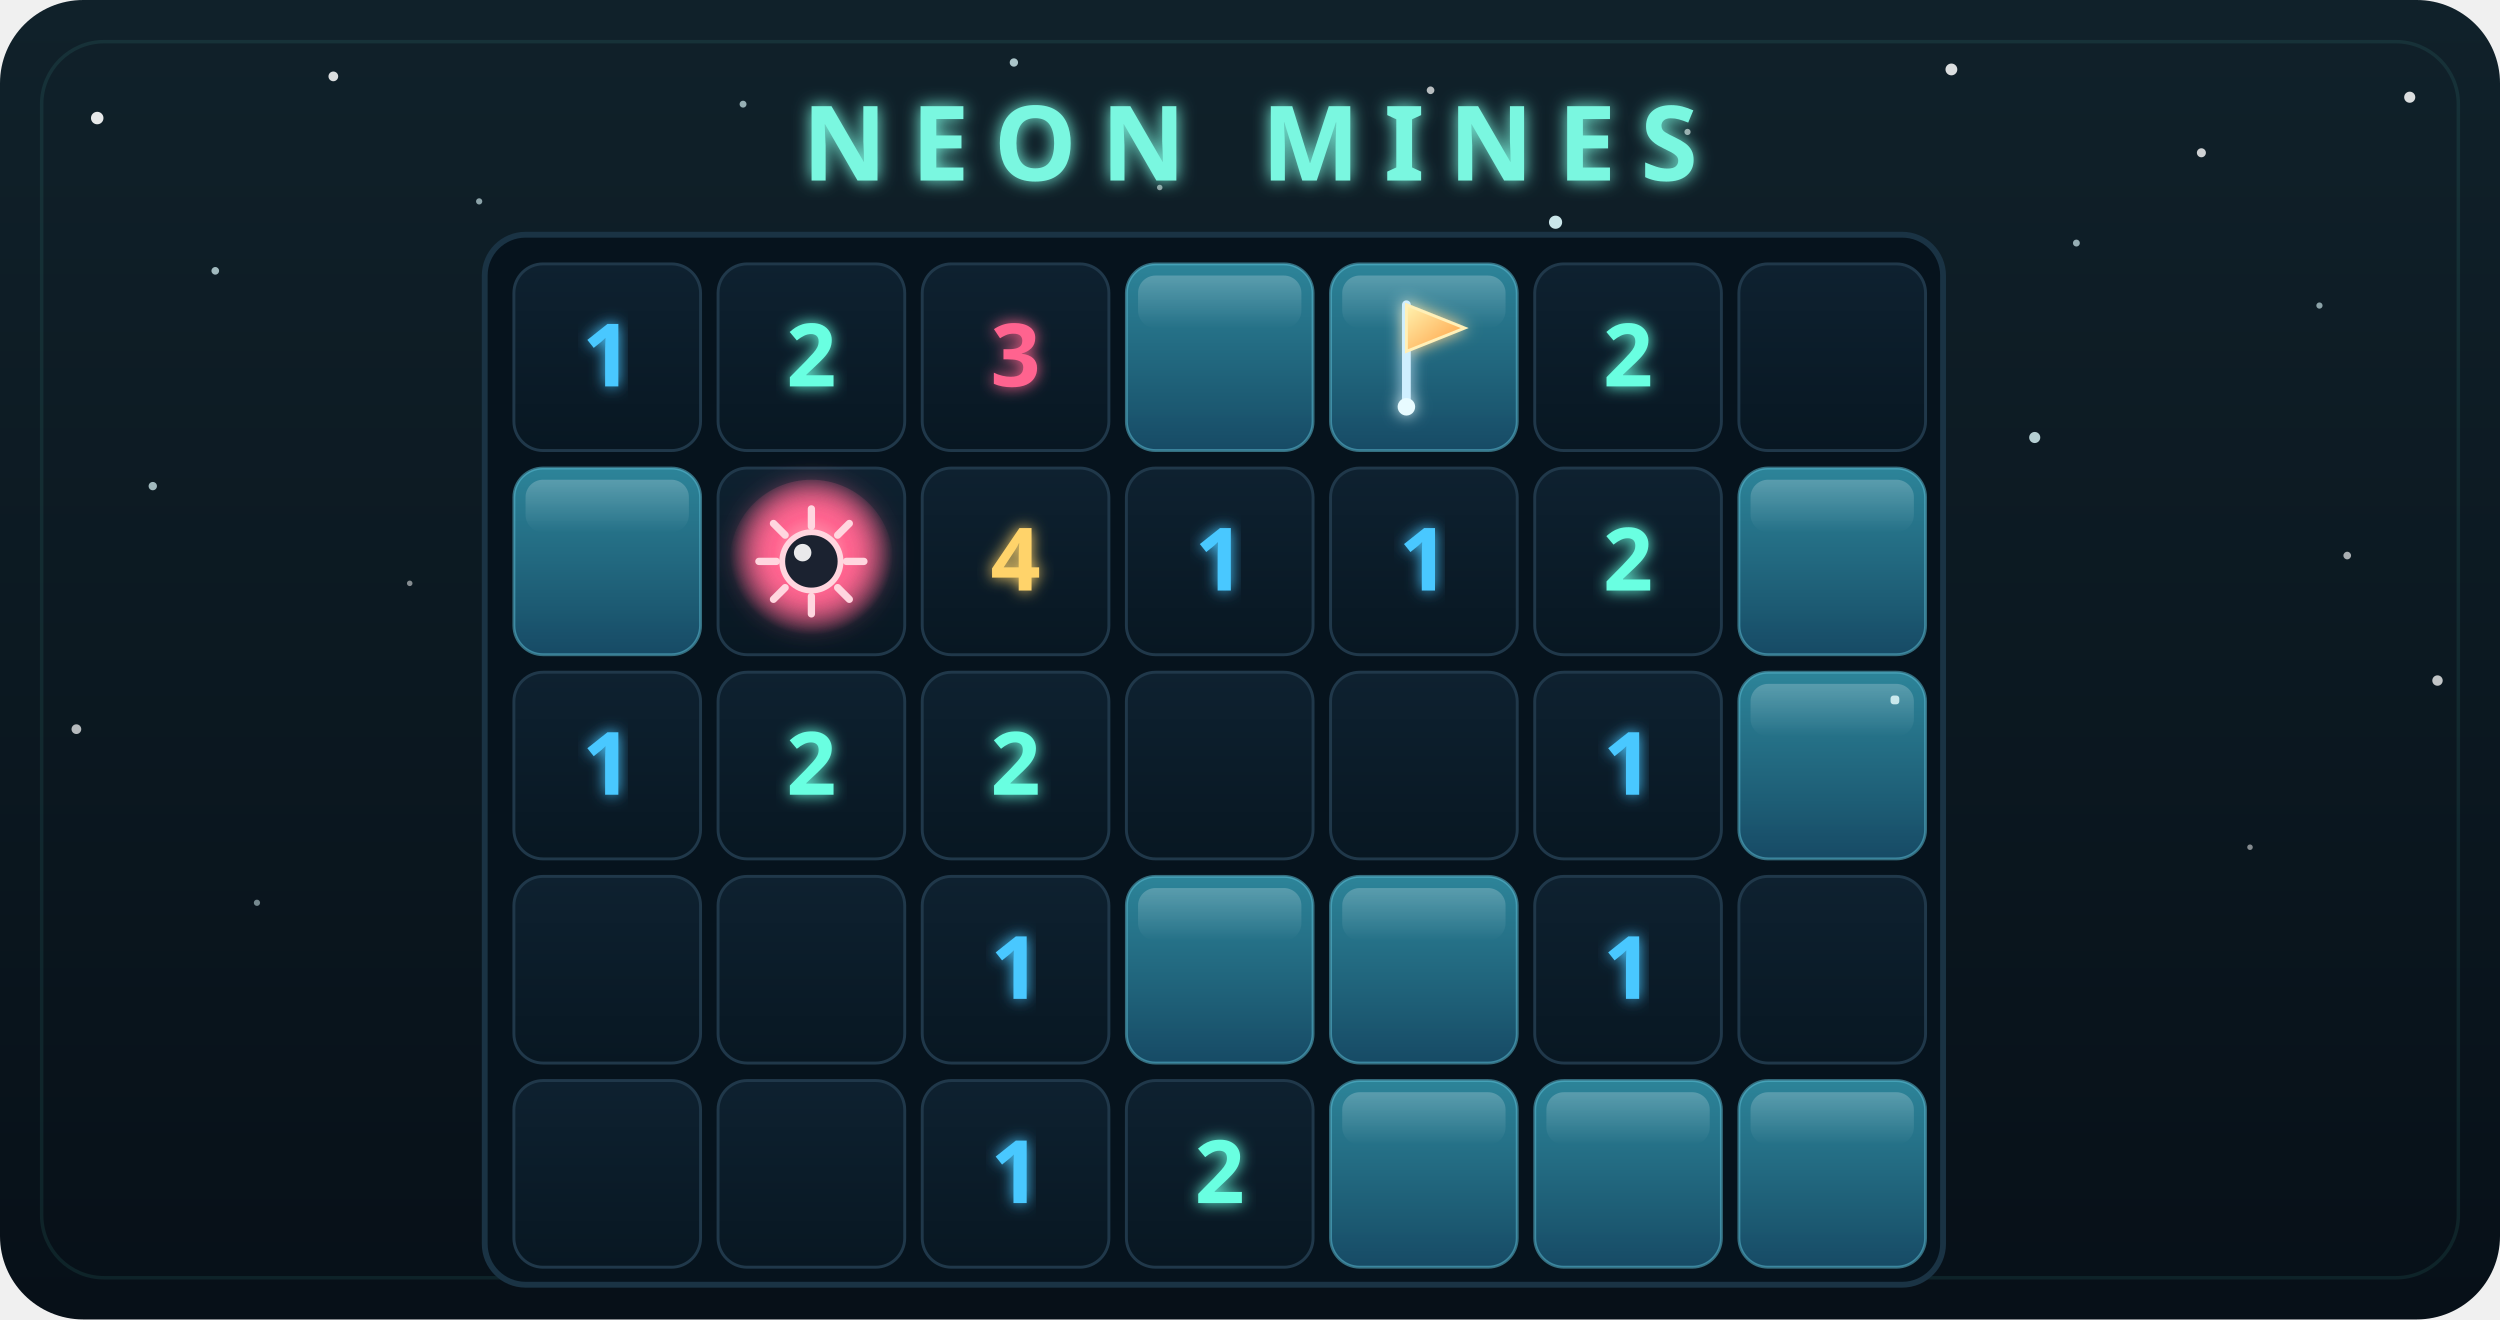
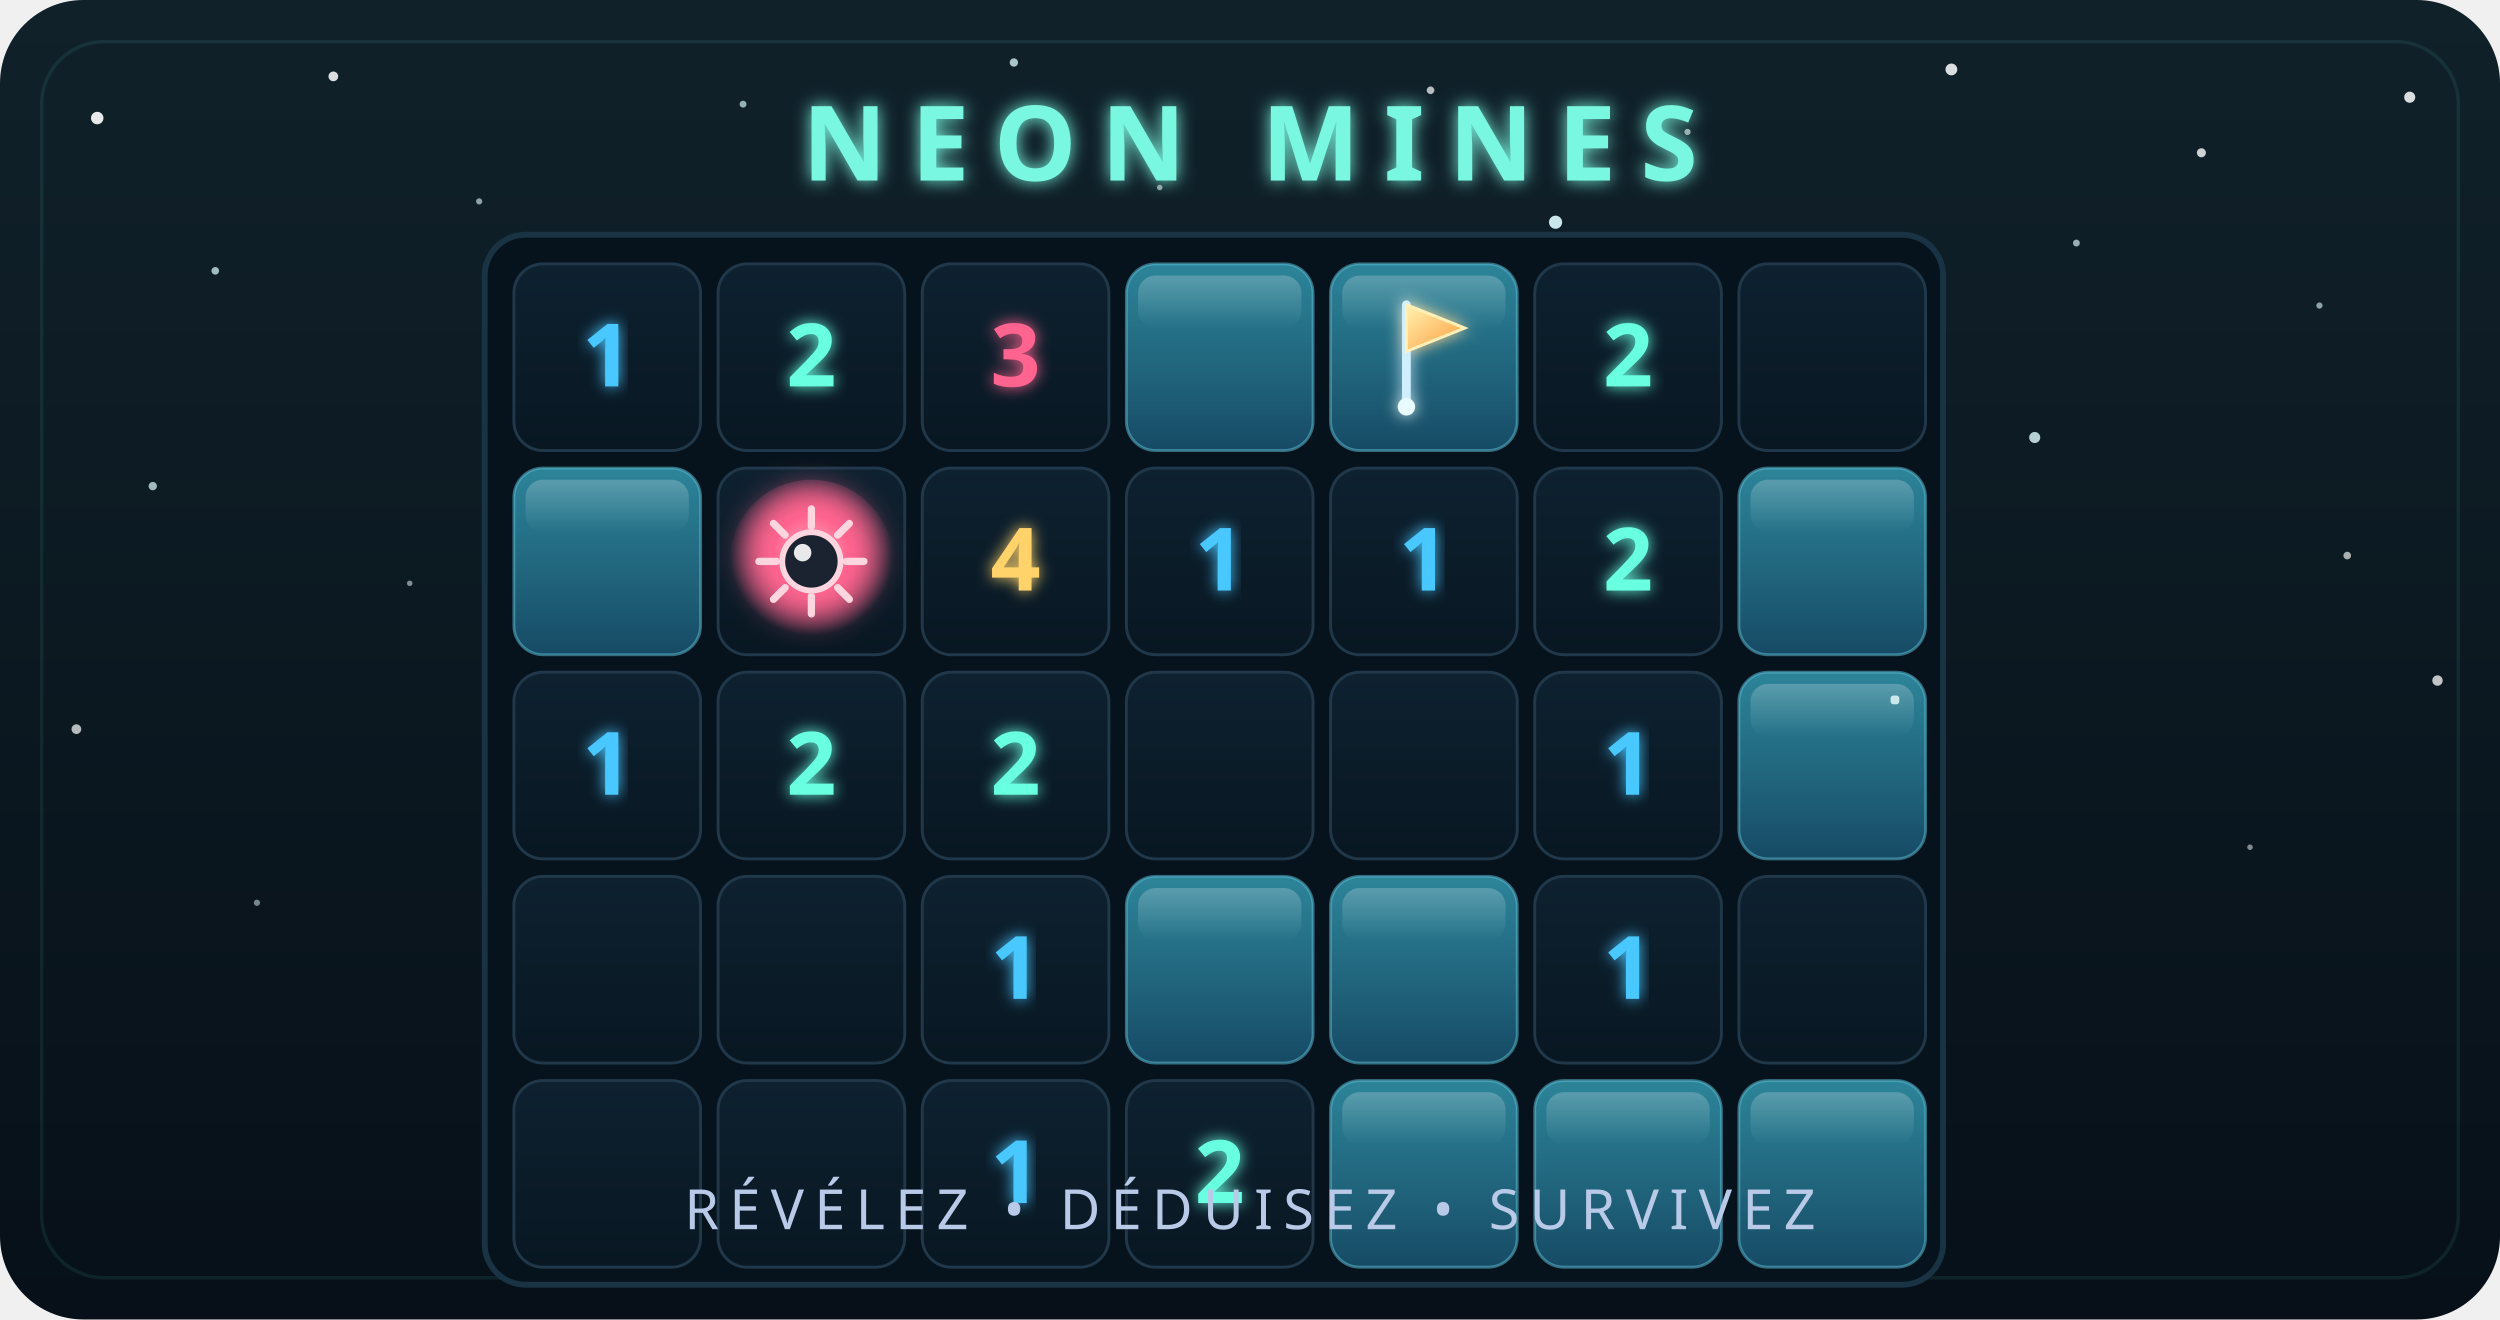
<svg xmlns="http://www.w3.org/2000/svg" viewBox="0 0 720 380" role="img" aria-labelledby="title desc">
  <defs>
    <linearGradient id="bg" x1="0" y1="0" x2="0" y2="1">
      <stop offset="0" stop-color="#10212a" />
      <stop offset="1" stop-color="#071018" />
    </linearGradient>
    <linearGradient id="tile" x1="0" y1="0" x2="0" y2="1">
      <stop offset="0" stop-color="#2f8aa0" stop-opacity="0.95" />
      <stop offset="1" stop-color="#174c66" stop-opacity="0.98" />
    </linearGradient>
    <linearGradient id="tileHi" x1="0" y1="0" x2="0" y2="1">
      <stop offset="0" stop-color="#ffffff" stop-opacity="0.22" />
      <stop offset="1" stop-color="#ffffff" stop-opacity="0" />
    </linearGradient>
    <linearGradient id="rev" x1="0" y1="0" x2="0" y2="1">
      <stop offset="0" stop-color="#0e2130" />
      <stop offset="1" stop-color="#081722" />
    </linearGradient>
    <linearGradient id="flag" x1="0" y1="0" x2="1" y2="1">
      <stop offset="0" stop-color="#fff3b0" />
      <stop offset="1" stop-color="#ff9b3d" />
    </linearGradient>
    <radialGradient id="mineGlow" cx="50%" cy="45%" r="50%">
      <stop offset="0" stop-color="#ffb0be" />
      <stop offset="0.45" stop-color="#ff648f" />
      <stop offset="1" stop-color="#ff648f" stop-opacity="0" />
    </radialGradient>
    <filter id="glowC" x="-40%" y="-40%" width="180%" height="180%">
      <feGaussianBlur stdDeviation="4" result="b" />
      <feMerge>
        <feMergeNode in="b" />
        <feMergeNode in="SourceGraphic" />
      </feMerge>
    </filter>
    <filter id="glowS" x="-30%" y="-30%" width="160%" height="160%">
      <feGaussianBlur stdDeviation="2.5" result="b" />
      <feMerge>
        <feMergeNode in="b" />
        <feMergeNode in="SourceGraphic" />
      </feMerge>
    </filter>
  </defs>
  <rect width="720" height="380" rx="24" fill="url(#bg)" />
  <g class="stars" aria-hidden="true">
    <circle cx="28" cy="34" r="1.8" fill="#ffffff" opacity="0.9" />
    <circle cx="62" cy="78" r="1.1" fill="#dffcff" opacity="0.7" />
    <circle cx="96" cy="22" r="1.4" fill="#ffffff" opacity="0.85" />
    <circle cx="138" cy="58" r="0.9" fill="#dffcff" opacity="0.6" />
    <circle cx="176" cy="96" r="1.6" fill="#ffffff" opacity="0.8" />
    <circle cx="214" cy="30" r="1.0" fill="#dffcff" opacity="0.65" />
    <circle cx="252" cy="72" r="1.8" fill="#ffffff" opacity="0.9" />
    <circle cx="292" cy="18" r="1.2" fill="#dffcff" opacity="0.75" />
    <circle cx="334" cy="54" r="0.8" fill="#ffffff" opacity="0.55" />
    <circle cx="372" cy="86" r="1.5" fill="#dffcff" opacity="0.8" />
    <circle cx="412" cy="26" r="1.1" fill="#ffffff" opacity="0.7" />
    <circle cx="448" cy="64" r="1.9" fill="#dffcff" opacity="0.9" />
    <circle cx="486" cy="38" r="0.9" fill="#ffffff" opacity="0.6" />
    <circle cx="524" cy="92" r="1.4" fill="#dffcff" opacity="0.75" />
    <circle cx="562" cy="20" r="1.7" fill="#ffffff" opacity="0.85" />
    <circle cx="598" cy="70" r="1.0" fill="#dffcff" opacity="0.65" />
    <circle cx="634" cy="44" r="1.3" fill="#ffffff" opacity="0.8" />
    <circle cx="668" cy="88" r="0.9" fill="#dffcff" opacity="0.6" />
    <circle cx="694" cy="28" r="1.6" fill="#ffffff" opacity="0.85" />
    <circle cx="44" cy="140" r="1.2" fill="#dffcff" opacity="0.7" />
    <circle cx="118" cy="168" r="0.8" fill="#ffffff" opacity="0.5" />
    <circle cx="204" cy="132" r="1.5" fill="#dffcff" opacity="0.75" />
    <circle cx="318" cy="152" r="1.0" fill="#ffffff" opacity="0.6" />
    <circle cx="402" cy="118" r="1.3" fill="#dffcff" opacity="0.7" />
    <circle cx="508" cy="146" r="0.9" fill="#ffffff" opacity="0.55" />
    <circle cx="586" cy="126" r="1.6" fill="#dffcff" opacity="0.8" />
    <circle cx="676" cy="160" r="1.1" fill="#ffffff" opacity="0.65" />
    <circle cx="22" cy="210" r="1.4" fill="#ffffff" opacity="0.7" />
    <circle cx="156" cy="228" r="1.0" fill="#dffcff" opacity="0.6" />
    <circle cx="356" cy="204" r="0.8" fill="#ffffff" opacity="0.45" />
    <circle cx="546" cy="218" r="1.2" fill="#dffcff" opacity="0.65" />
    <circle cx="702" cy="196" r="1.5" fill="#ffffff" opacity="0.75" />
    <circle cx="74" cy="260" r="0.9" fill="#dffcff" opacity="0.5" />
    <circle cx="268" cy="248" r="1.3" fill="#ffffff" opacity="0.6" />
    <circle cx="468" cy="262" r="1.1" fill="#dffcff" opacity="0.55" />
    <circle cx="648" cy="244" r="0.8" fill="#ffffff" opacity="0.5" />
  </g>
  <rect x="12" y="12" width="696" height="356" rx="18" fill="none" stroke="#69ffe1" stroke-opacity="0.08" />
  <text x="360" y="52" text-anchor="middle" fill="#7af7e0" font-family="'Space Grotesk', system-ui, sans-serif" font-weight="800" font-size="30" letter-spacing="7" filter="url(#glowS)">NEON MINES</text>
  <g transform="translate(148 76) scale(0.84)">
    <rect x="-10" y="-10" width="500" height="360" rx="14" fill="#06131d" stroke="#1a3344" stroke-width="2" />
    <g transform="translate(0,0)">
      <rect x="0" y="0" width="64" height="64" rx="10" fill="url(#rev)" stroke="#20384a" />
      <text x="32" y="42" text-anchor="middle" font-family="'Space Grotesk', system-ui, sans-serif" font-size="30" font-weight="800" fill="#49c8ff" filter="url(#glowS)">1</text>
    </g>
    <g transform="translate(70,0)">
      <rect x="0" y="0" width="64" height="64" rx="10" fill="url(#rev)" stroke="#20384a" />
      <text x="32" y="42" text-anchor="middle" font-family="'Space Grotesk', system-ui, sans-serif" font-size="30" font-weight="800" fill="#69ffe1" filter="url(#glowS)">2</text>
    </g>
    <g transform="translate(140,0)">
      <rect x="0" y="0" width="64" height="64" rx="10" fill="url(#rev)" stroke="#20384a" />
      <text x="32" y="42" text-anchor="middle" font-family="'Space Grotesk', system-ui, sans-serif" font-size="30" font-weight="800" fill="#ff648f" filter="url(#glowS)">3</text>
    </g>
    <g transform="translate(210,0)">
      <rect x="0" y="0" width="64" height="64" rx="10" fill="url(#tile)" stroke="#5ab8d0" stroke-opacity="0.55" />
      <rect x="4" y="4" width="56" height="18" rx="6" fill="url(#tileHi)" />
    </g>
    <g transform="translate(280,0)">
      <rect x="0" y="0" width="64" height="64" rx="10" fill="url(#tile)" stroke="#5ab8d0" stroke-opacity="0.55" />
      <rect x="4" y="4" width="56" height="18" rx="6" fill="url(#tileHi)" />
      <g filter="url(#glowS)">
        <line x1="26" y1="14" x2="26" y2="48" stroke="#cfefff" stroke-width="3" stroke-linecap="round" />
        <path d="M26 14 L46 22 L26 30 Z" fill="url(#flag)" stroke="#fff0b8" stroke-width="1" />
        <circle cx="26" cy="49" r="3" fill="#e8fbff" />
      </g>
    </g>
    <g transform="translate(350,0)">
      <rect x="0" y="0" width="64" height="64" rx="10" fill="url(#rev)" stroke="#20384a" />
      <text x="32" y="42" text-anchor="middle" font-family="'Space Grotesk', system-ui, sans-serif" font-size="30" font-weight="800" fill="#69ffe1" filter="url(#glowS)">2</text>
    </g>
    <g transform="translate(420,0)">
      <rect x="0" y="0" width="64" height="64" rx="10" fill="url(#rev)" stroke="#20384a" />
    </g>
    <g transform="translate(0,70)">
      <rect x="0" y="0" width="64" height="64" rx="10" fill="url(#tile)" stroke="#5ab8d0" stroke-opacity="0.55" />
      <rect x="4" y="4" width="56" height="18" rx="6" fill="url(#tileHi)" />
    </g>
    <g transform="translate(70,70)">
      <rect x="0" y="0" width="64" height="64" rx="10" fill="url(#rev)" stroke="#20384a" />
      <circle cx="32" cy="32" r="28" fill="url(#mineGlow)" filter="url(#glowC)" />
      <circle cx="32" cy="32" r="10" fill="#1b2230" stroke="#ffd6df" stroke-width="2" />
      <g stroke="#ffd6df" stroke-width="2.5" stroke-linecap="round">
        <line x1="32" y1="14" x2="32" y2="20" />
        <line x1="32" y1="44" x2="32" y2="50" />
        <line x1="14" y1="32" x2="20" y2="32" />
        <line x1="44" y1="32" x2="50" y2="32" />
        <line x1="19" y1="19" x2="23" y2="23" />
        <line x1="41" y1="41" x2="45" y2="45" />
        <line x1="45" y1="19" x2="41" y2="23" />
        <line x1="23" y1="41" x2="19" y2="45" />
      </g>
      <circle cx="29" cy="29" r="3" fill="#ffffff" opacity="0.9" />
    </g>
    <g transform="translate(140,70)">
      <rect x="0" y="0" width="64" height="64" rx="10" fill="url(#rev)" stroke="#20384a" />
      <text x="32" y="42" text-anchor="middle" font-family="'Space Grotesk', system-ui, sans-serif" font-size="30" font-weight="800" fill="#ffd36b" filter="url(#glowS)">4</text>
    </g>
    <g transform="translate(210,70)">
      <rect x="0" y="0" width="64" height="64" rx="10" fill="url(#rev)" stroke="#20384a" />
      <text x="32" y="42" text-anchor="middle" font-family="'Space Grotesk', system-ui, sans-serif" font-size="30" font-weight="800" fill="#49c8ff" filter="url(#glowS)">1</text>
    </g>
    <g transform="translate(280,70)">
      <rect x="0" y="0" width="64" height="64" rx="10" fill="url(#rev)" stroke="#20384a" />
      <text x="32" y="42" text-anchor="middle" font-family="'Space Grotesk', system-ui, sans-serif" font-size="30" font-weight="800" fill="#49c8ff" filter="url(#glowS)">1</text>
    </g>
    <g transform="translate(350,70)">
      <rect x="0" y="0" width="64" height="64" rx="10" fill="url(#rev)" stroke="#20384a" />
      <text x="32" y="42" text-anchor="middle" font-family="'Space Grotesk', system-ui, sans-serif" font-size="30" font-weight="800" fill="#69ffe1" filter="url(#glowS)">2</text>
    </g>
    <g transform="translate(420,70)">
      <rect x="0" y="0" width="64" height="64" rx="10" fill="url(#tile)" stroke="#5ab8d0" stroke-opacity="0.55" />
      <rect x="4" y="4" width="56" height="18" rx="6" fill="url(#tileHi)" />
    </g>
    <g transform="translate(0,140)">
      <rect x="0" y="0" width="64" height="64" rx="10" fill="url(#rev)" stroke="#20384a" />
      <text x="32" y="42" text-anchor="middle" font-family="'Space Grotesk', system-ui, sans-serif" font-size="30" font-weight="800" fill="#49c8ff" filter="url(#glowS)">1</text>
    </g>
    <g transform="translate(70,140)">
      <rect x="0" y="0" width="64" height="64" rx="10" fill="url(#rev)" stroke="#20384a" />
      <text x="32" y="42" text-anchor="middle" font-family="'Space Grotesk', system-ui, sans-serif" font-size="30" font-weight="800" fill="#69ffe1" filter="url(#glowS)">2</text>
    </g>
    <g transform="translate(140,140)">
      <rect x="0" y="0" width="64" height="64" rx="10" fill="url(#rev)" stroke="#20384a" />
      <text x="32" y="42" text-anchor="middle" font-family="'Space Grotesk', system-ui, sans-serif" font-size="30" font-weight="800" fill="#69ffe1" filter="url(#glowS)">2</text>
    </g>
    <g transform="translate(210,140)">
      <rect x="0" y="0" width="64" height="64" rx="10" fill="url(#rev)" stroke="#20384a" />
    </g>
    <g transform="translate(280,140)">
      <rect x="0" y="0" width="64" height="64" rx="10" fill="url(#rev)" stroke="#20384a" />
    </g>
    <g transform="translate(350,140)">
      <rect x="0" y="0" width="64" height="64" rx="10" fill="url(#rev)" stroke="#20384a" />
      <text x="32" y="42" text-anchor="middle" font-family="'Space Grotesk', system-ui, sans-serif" font-size="30" font-weight="800" fill="#49c8ff" filter="url(#glowS)">1</text>
    </g>
    <g transform="translate(420,140)">
      <rect x="0" y="0" width="64" height="64" rx="10" fill="url(#tile)" stroke="#5ab8d0" stroke-opacity="0.55" />
      <rect x="4" y="4" width="56" height="18" rx="6" fill="url(#tileHi)" />
      <rect x="52" y="8" width="3" height="3" rx="1" fill="#eaffff" opacity="0.8" />
    </g>
    <g transform="translate(0,210)">
      <rect x="0" y="0" width="64" height="64" rx="10" fill="url(#rev)" stroke="#20384a" />
    </g>
    <g transform="translate(70,210)">
      <rect x="0" y="0" width="64" height="64" rx="10" fill="url(#rev)" stroke="#20384a" />
    </g>
    <g transform="translate(140,210)">
      <rect x="0" y="0" width="64" height="64" rx="10" fill="url(#rev)" stroke="#20384a" />
      <text x="32" y="42" text-anchor="middle" font-family="'Space Grotesk', system-ui, sans-serif" font-size="30" font-weight="800" fill="#49c8ff" filter="url(#glowS)">1</text>
    </g>
    <g transform="translate(210,210)">
      <rect x="0" y="0" width="64" height="64" rx="10" fill="url(#tile)" stroke="#5ab8d0" stroke-opacity="0.55" />
      <rect x="4" y="4" width="56" height="18" rx="6" fill="url(#tileHi)" />
    </g>
    <g transform="translate(280,210)">
      <rect x="0" y="0" width="64" height="64" rx="10" fill="url(#tile)" stroke="#5ab8d0" stroke-opacity="0.55" />
      <rect x="4" y="4" width="56" height="18" rx="6" fill="url(#tileHi)" />
    </g>
    <g transform="translate(350,210)">
      <rect x="0" y="0" width="64" height="64" rx="10" fill="url(#rev)" stroke="#20384a" />
      <text x="32" y="42" text-anchor="middle" font-family="'Space Grotesk', system-ui, sans-serif" font-size="30" font-weight="800" fill="#49c8ff" filter="url(#glowS)">1</text>
    </g>
    <g transform="translate(420,210)">
      <rect x="0" y="0" width="64" height="64" rx="10" fill="url(#rev)" stroke="#20384a" />
    </g>
    <g transform="translate(0,280)">
      <rect x="0" y="0" width="64" height="64" rx="10" fill="url(#rev)" stroke="#20384a" />
    </g>
    <g transform="translate(70,280)">
      <rect x="0" y="0" width="64" height="64" rx="10" fill="url(#rev)" stroke="#20384a" />
    </g>
    <g transform="translate(140,280)">
      <rect x="0" y="0" width="64" height="64" rx="10" fill="url(#rev)" stroke="#20384a" />
      <text x="32" y="42" text-anchor="middle" font-family="'Space Grotesk', system-ui, sans-serif" font-size="30" font-weight="800" fill="#49c8ff" filter="url(#glowS)">1</text>
    </g>
    <g transform="translate(210,280)">
      <rect x="0" y="0" width="64" height="64" rx="10" fill="url(#rev)" stroke="#20384a" />
      <text x="32" y="42" text-anchor="middle" font-family="'Space Grotesk', system-ui, sans-serif" font-size="30" font-weight="800" fill="#69ffe1" filter="url(#glowS)">2</text>
    </g>
    <g transform="translate(280,280)">
      <rect x="0" y="0" width="64" height="64" rx="10" fill="url(#tile)" stroke="#5ab8d0" stroke-opacity="0.55" />
      <rect x="4" y="4" width="56" height="18" rx="6" fill="url(#tileHi)" />
    </g>
    <g transform="translate(350,280)">
      <rect x="0" y="0" width="64" height="64" rx="10" fill="url(#tile)" stroke="#5ab8d0" stroke-opacity="0.55" />
      <rect x="4" y="4" width="56" height="18" rx="6" fill="url(#tileHi)" />
    </g>
    <g transform="translate(420,280)">
      <rect x="0" y="0" width="64" height="64" rx="10" fill="url(#tile)" stroke="#5ab8d0" stroke-opacity="0.55" />
      <rect x="4" y="4" width="56" height="18" rx="6" fill="url(#tileHi)" />
    </g>
  </g>
+   <text x="360" y="354" text-anchor="middle" fill="#b9c9e8" font-family="system-ui" font-size="16" letter-spacing="3">RÉVÉLEZ • DÉDUISEZ • SURVIVEZ</text>
</svg>
